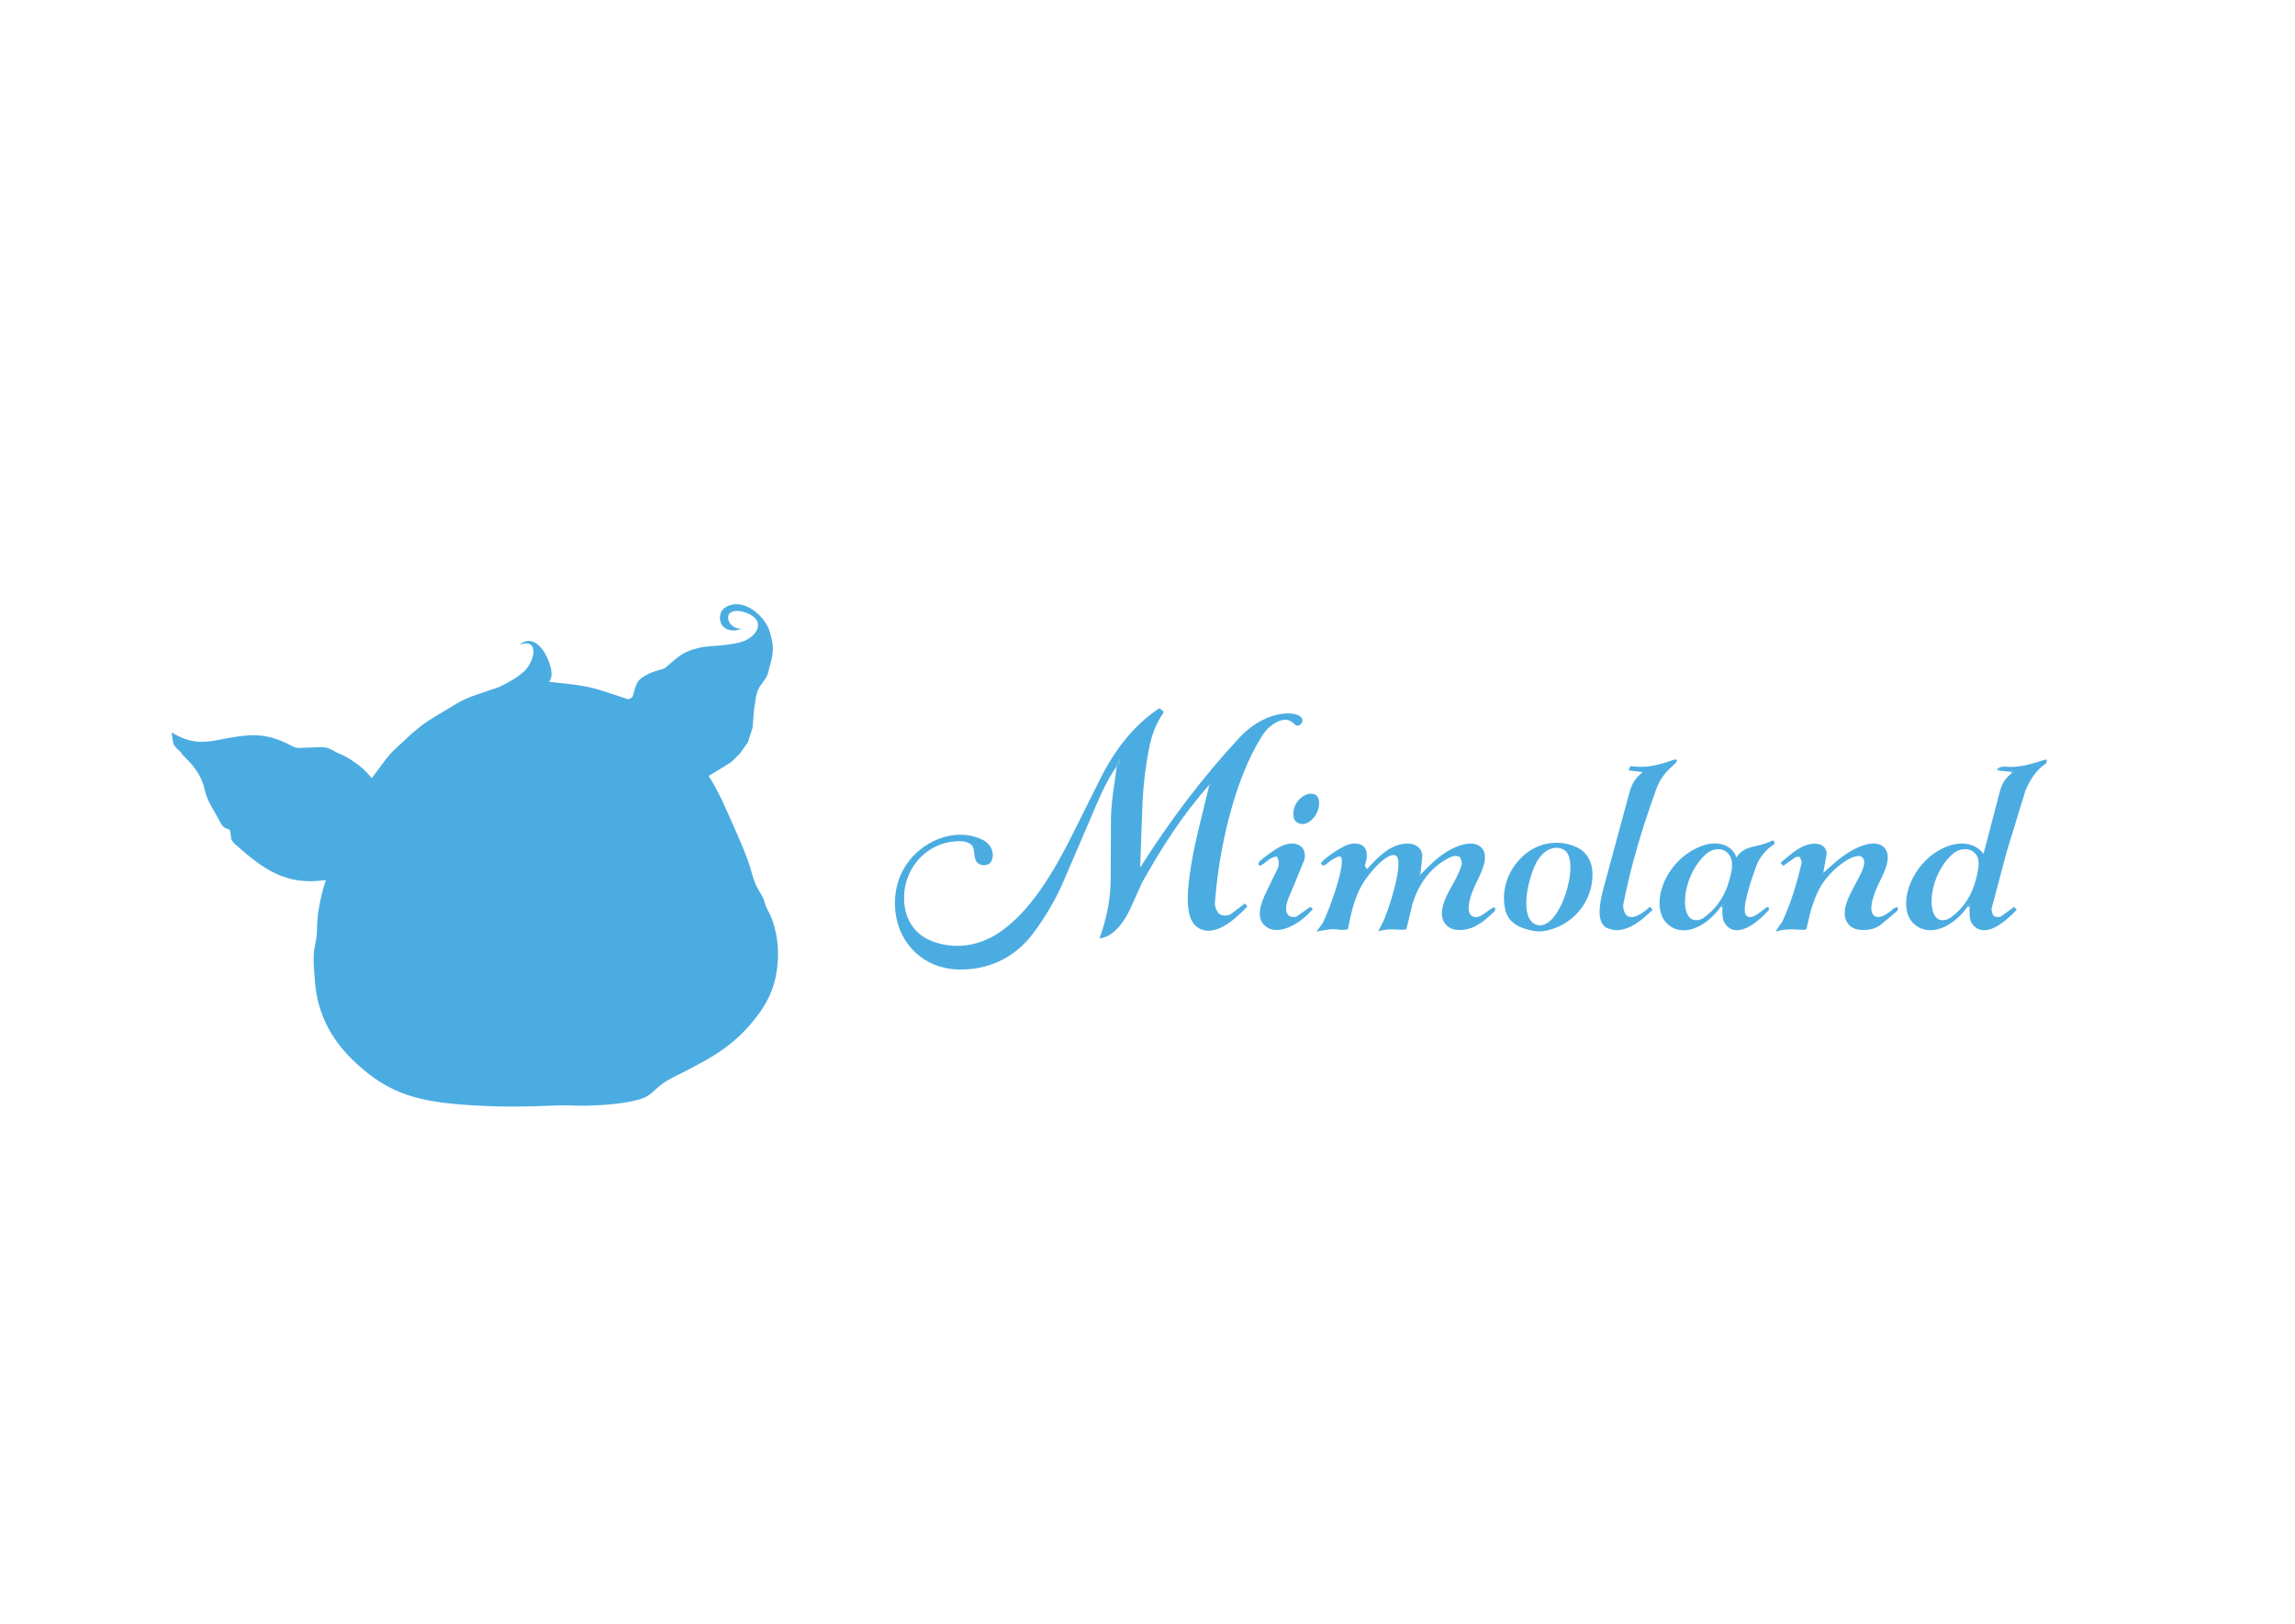
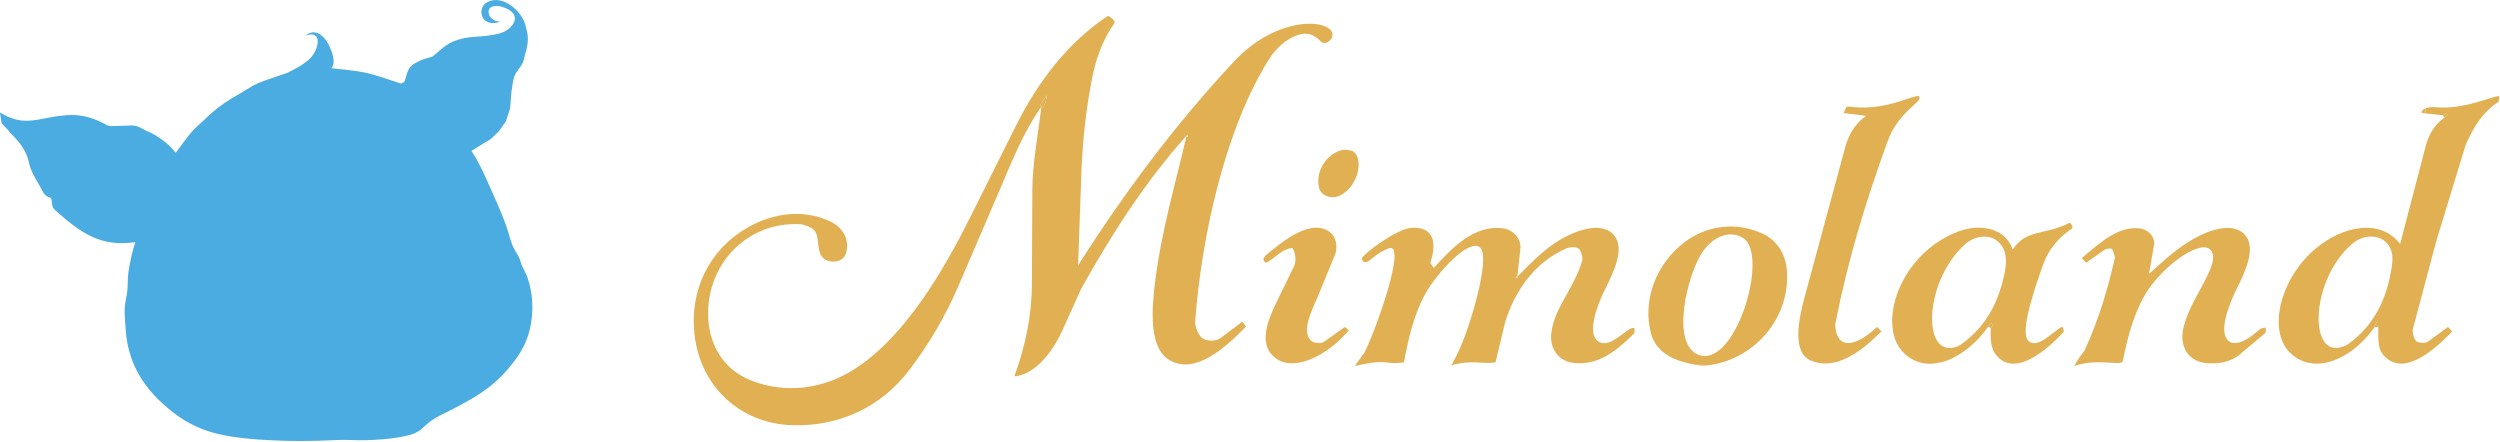
- <svg xmlns="http://www.w3.org/2000/svg" id="Layer_1" data-name="Layer 1" viewBox="0 0 842 595.5">
-   <defs>
-     <style>
-       .cls-1 {
-         fill: #4bace1;
-       }
-     </style>
-   </defs>
-   <path class="cls-1" d="M136.4,285.5c2.42-3.19,4.58-6.33,6.7-8.8,1.41-1.64,2.97-2.85,4.46-4.28,2.83-2.71,5.76-5.43,9.31-7.8,1.79-1.19,3.43-2.17,5.59-3.44,2.61-1.46,4.68-2.92,6.65-3.93,2.54-1.3,4.83-2.08,7.62-3.02,1.77-.59,3.74-1.34,6.07-2.05,2.62-1.2,6.57-3.23,9.41-5.82,4.09-3.73,5.81-12.53-1.64-9.82,1.07-.9,2.14-1.33,3.16-1.39,2.83-.17,5.33,2.5,6.89,5.85,1.14,2.46,2.83,6.83.79,9.13,5.89.7,10.28,1,14.51,1.93,4.43.97,8.7,2.61,14.62,4.51.66-.28,1.44-.57,1.64-1.23,1.32-4.52,1.22-5.94,5.88-8.17,3-1.43,5.26-1.53,6-2.15,4.61-3.86,6.05-5.82,12.19-7.29,3.88-.93,6.73-.57,11.86-1.4,2.17-.35,4.36-.73,6.22-1.82,4.52-2.66,6.15-7.8-1.69-10.05-3.23-.93-6.42.03-5.27,3.37.56,1.62,2.6,3.02,4.77,2.78-3.01,1.32-5.88.67-7.19-1.2-1.33-1.92-1.17-5.29,1.42-6.74,3.78-2.12,7.79-.6,10.62,1.64,2.98,2.35,4.66,4.93,5.5,7.68.37,1.2.95,3.75,1.04,5,.17,2.57-.35,4.64-1.01,6.97-.44,1.57-.65,2.9-1.08,3.86-.59,1.32-1.36,2.22-2.41,3.66-1.88,2.58-1.79,5.73-2.39,8.88-.17,2.18-.34,4.36-.51,6.54-.58,1.81-1.16,3.61-1.74,5.42-.99,1.4-1.98,2.79-2.96,4.19-1.09,1.06-2.18,2.11-3.27,3.17-2.73,1.67-5.45,3.34-8.18,5.01,2.63,4,4.7,8.31,6.65,12.71,2.76,6.21,5.46,12.05,7.74,18.22,1.1,2.98,1.63,5.74,2.67,8.38.73,1.86,2.03,3.62,2.9,5.38.42.85.6,1.99.97,2.86.94,2.21,1.91,3.73,2.45,5.29,2.3,6.67,2.51,12.92,1.55,19.09-.96,6.13-3.3,10.88-6.41,15.16-8.21,11.3-16.69,15.84-27.17,21.27-3.05,1.58-5.77,2.72-8.11,4.42-2.58,1.88-3.66,3.24-4.82,4.06-2.39,1.7-5.13,2.23-8.1,2.78-4.73.88-9.93,1.17-14.37,1.31-3.58.16-7.66-.24-11.24-.08-11.87.53-19.91.6-29.95.05-21.19-1.16-31.66-4.1-44-15.44-10.57-9.7-14.7-20.18-15.32-31.71-.15-2.81-.53-5.5-.29-8.69.16-2.06.87-4.51,1.07-6.74.21-2.4.09-5.31.45-7.66.69-4.55,1.65-8.88,2.91-12.51-14.63,2.23-22.95-4.01-32.81-12.69-2.32-2.05-1.85-2.24-2.17-4.62-.23-1.71-.98-1.2-1.9-1.74-1.34-.79-1.53-1.52-2.86-3.96-1.37-2.52-2.89-4.81-3.93-7.44-.61-1.56-.88-3.45-1.42-4.95-1.59-4.45-4.3-7.37-7.55-10.59-.3-.29-.41-.74-.72-1.02-3.33-3.1-2.36-2.32-3.27-7.15,7.07,4.29,11.72,3.88,18.04,2.62,10.51-2.09,15.96-2.45,24.04,1.32,3.15,1.47,2.83,1.9,5.66,1.74,2.6-.15,4.88-.1,6.21-.21,3.02-.25,4.18.59,5.76,1.44,1.99,1.08,3.44,1.46,5.57,2.8,3.52,2.21,5.63,3.96,8.22,7.15" />
-   <g>
-     <path class="cls-1" d="M414.73,333.28c-2.05,4.55-6.14,10.57-11.35,10.97,2.49-6.85,4.07-13.96,4.11-21.6l.1-22.01c.04-6.52,1.26-12.32,2.12-19.53-4.34,6.15-6.87,12.79-9.76,19.5l-9.66,22.47c-3.06,7.11-6.86,13.55-11.48,19.65-6.66,8.78-16.52,13.3-27.46,12.95-12.19-.38-21.44-9.09-22.83-21.14-1.19-10.31,3.3-19.84,12.37-25.09,5.98-3.46,13.23-4.43,19.49-1.42,3.07,1.48,4.75,4.73,3.37,7.9-.62,1.42-2.72,1.74-4.04,1.27-3.18-1.13-1.53-5.44-3.22-7.2-.59-.61-2.22-1.3-3.26-1.36-12.06-.66-21.55,8.91-21.54,20.88,0,7.02,3.4,13.05,10.04,15.68,8.11,3.22,17,2.04,24.37-2.74,11.83-7.67,20.73-23.03,27.11-35.8l10.55-21.11c5.05-10.1,12.08-19.47,21.54-25.69.53.27,1.31.87,1.53,1.27s-.57,1.2-.87,1.69c-2.14,3.48-3.5,7.28-4.31,11.37-1.49,7.47-2.3,14.86-2.57,22.49l-.77,21.61c10.8-17.04,22.75-33,36.46-47.71,10.54-11.3,23.48-9.91,23.09-6.1-.12,1.22-1.87,2.3-2.65,1.46-1.51-1.61-3.15-2.36-5.48-1.58-2.71.9-5.11,3.1-6.74,5.68-10.35,16.42-15.83,41.83-17.26,61.27-.1,1.36.79,3.33,1.58,3.95.95.76,3.18.89,4.27.08l4.53-3.4.52-.41c.17-.13.61.5.99,1.07-4.89,5.05-11.87,11.25-17.77,7.95-5.12-2.87-4.3-12.15-3.47-18.82,1.44-11.38,4.5-21.74,7.33-33.84-9.92,11.11-17.64,23.29-24.68,35.87l-4.3,9.53ZM409.35,280.81l.79.45c.56-1.2.68-1.41.82-2.82l-1.61,2.37ZM443.84,287.78l-.23.23.23.23.23-.23-.23-.23Z" />
-     <path class="cls-1" d="M529.06,334.04c.78-6.06,5.24-10.18,7.23-16.89.19-.66-.31-2.49-.9-2.85s-2.04-.36-2.81-.02c-7.34,3.23-12.11,9.86-14.38,17.4l-2.23,9.29c-3.11.48-5.77-.68-10.32.7l1.31-2.52c2.66-5.09,8.07-22.78,5.39-25.08s-10.14,6.04-12.81,10.83-3.94,10.4-5.03,16.06c-1.01.18-2.33.24-3.29.1-2.97-.44-4.95.12-8.2.74l2.3-3.19c2.86-5.72,9.94-25.93,5.67-24.34-3.51,1.3-4.52,3.51-5.69,3.24-.3-.07-.76-.7-.59-.95,1.07-1.56,6.37-5.3,9.53-6.57,2.04-.81,5.1-.86,6.44,1.01s.74,4.5.03,6.68l.84,1.18c4.34-4.87,9.52-10.07,16.08-9.28,2.43.29,4.44,2.35,4.17,4.87l-.69,6.45c3.71-3.74,6.86-7.07,11.38-9.39,4.04-2.07,8.99-3.16,11.31-.21,2.44,3.11-.06,8.35-2.16,12.55-2.06,4.11-4.09,10.18-1.81,12.05,2.87,2.35,6.85-3.18,8.5-3.01.33.03.26,1.15,0,1.41-3.98,3.9-8.08,7.34-13.83,6.84-3.73-.33-5.94-3.35-5.46-7.1ZM500.77,318.99v.3s0,.31,0,.31v.3s.02-.3.02-.3v-.61ZM520.97,320.82l-.23.23.23.23.23-.23-.23-.23Z" />
-     <path class="cls-1" d="M722.61,332.65l-.04-1.24c0-.22-.56.53-.63.75l-.17.56c-4.65,6.72-13.23,11.5-19.3,6.46-6.03-5.02-3-17.91,5.75-25.06,6.1-4.98,14.79-6.96,19.51-.87l5.97-22.85c.72-2.76,1.99-4.95,4.39-6.71l.81-.59c.14-.1-.58-.45-.71-.34l-.45.38-4.15-.43.15-1.23c.43-.14,1.44-.29,2.09-.22,7.78.79,15.36-3.64,15.13-2.33l-.19,1.08c-3.77,2.41-5.83,5.93-7.65,9.97l-6.88,22.45-5.53,20.78c-.19.72.3,2.43.84,2.84s2.08.53,2.64.12l4.75-3.46.96,1.06c-4.84,5.07-11.87,10.68-16.2,5.38-1.4-1.71-1.03-4.39-1.1-6.48ZM715.75,336.57c5.56-4.03,8.48-9.75,9.73-16.25.46-2.4,1.01-5.05-.72-7.11-1.89-2.26-5.63-2.18-8.1-.1-8.64,7.25-10.14,22.19-5.19,24.26,1.21.5,3.01.13,4.28-.79Z" />
-     <path class="cls-1" d="M676.85,333.8c1.04-7.31,9.61-16.13,6.4-19.26-2.48-2.42-12.06,4.42-15.79,11.61-2.1,4.03-3.35,8.45-4.28,12.85l-.35,1.65c-.28,1.35-5.72-.78-11.34,1.17.69-1.36,1.47-2.44,2.39-3.65,3.25-7.02,5.45-14.31,7.16-21.88l-.64-1.75c-.14-.37-1.43-.21-1.77.02l-4.38,3.08-1.01-1.11c4.17-3.5,8.56-7.62,13.65-6.93,1.89.26,3.57,1.95,3.23,3.92l-1.17,6.72c3.81-3.45,7.08-6.49,11.42-8.74,4.02-2.09,8.92-3.17,11.23-.19,2.34,3.02.08,8.03-2,12.19-2.08,4.16-4.46,10.55-1.96,12.47,1.77,1.36,4.75-.52,7.15-2.69.25-.23,1-.44,1.32-.45s.24,1.09-.02,1.32l-5.89,4.97c-2.14,1.8-5.11,2.25-7.83,2.01-3.74-.33-6.08-3.28-5.5-7.34Z" />
-     <path class="cls-1" d="M631.92,332.96l.36-.52c.09-.14-.23-.84-.32-.7l-.62.87c-5.17,7.36-14.03,11.77-19.75,6.18-6.49-6.33-1.12-23.31,12.87-28.48,4.84-1.79,10.82-.97,12.61,4.27,3.21-4.9,7.41-3.26,13.23-6.23.41-.21,1.05,1.09.62,1.36-2.8,1.74-5.43,4.81-6.59,8.04-1.92,5.32-5.75,16.3-3.56,18.21s5.54-2.12,7.81-3.29c.24-.12.58.99.35,1.25-4.65,5.09-12.22,10.84-16.15,4.74-.96-1.5-.88-3.92-.86-5.71ZM625.01,336.75c5.73-4.08,8.7-9.78,10.09-16.37.6-2.82.77-6-1.84-7.95-2-1.5-5.21-.99-7.3.86-8.1,7.18-9.92,21.34-5.24,23.94,1.14.63,3.02.43,4.28-.47Z" />
-     <path class="cls-1" d="M606.35,333.73c-4.72,4.69-10.87,9.45-16.74,6.72-4.09-1.91-2.77-9.18-1.3-14.59l9.47-34.99c.87-3.2,2.19-5.51,4.93-7.6l-5.22-.64.58-1.34c.13-.29,1.09-.15,1.48-.1,8.35,1,15.35-3.54,15.67-2.34.4,1.49-4.91,3.33-7.54,10.6-5.04,13.92-9.28,27.79-12.11,42.31-.24,1.24.37,3.16,1.01,3.86,1.92,2.1,5.73-.11,8.72-2.94l1.04,1.04Z" />
-     <path class="cls-1" d="M566.15,341.61l-3.38-.07c-4.35-.78-9.1-2.48-10.38-7.32-2.08-7.88,1.27-16.31,7.7-21.26,5.36-4.13,12.35-4.93,18.4-2.12,3.61,1.67,5.56,5.12,5.75,9.09.51,10.89-7.58,20.15-18.09,21.68ZM573.91,311.84c-3.75-2.27-8.21.43-10.42,4.95-3.41,6.94-5.76,19.88-.19,22.33,8.75,3.85,16.95-23.44,10.61-27.27Z" />
-     <path class="cls-1" d="M480.75,334.5c-4.16,4.55-11.85,9-16.4,5.36-3.78-3.02-1.88-8.26.28-12.72l4.24-8.75c.53-1.1.34-3.18-.44-4.19-2.74.3-4.21,2.7-6.15,3.42-.23.09-.65-.53-.61-.76s.32-.75.54-.94c4.46-3.71,10.79-8.74,15.13-5.35,1.36,1.07,1.76,3.52,1.09,5.15l-3.88,9.46c-1.49,3.63-4.14,8.35-1.74,10.72.54.53,2.32.76,3.06.24l4.74-3.38c.18-.12,1.13.65.98.8l-.85.93Z" />
-     <path class="cls-1" d="M479.67,301.89c-1.96,1.02-4.61.12-5.02-1.93-.74-3.68,1.57-7.54,5.2-8.65.68-.21,2.05-.08,2.6.16,2.65,1.17,1.86,7.99-2.78,10.41Z" />
-     <path class="cls-1" d="M566.15,341.61c-1.31.19-2.14.15-3.38-.07l3.38.07Z" />
-     <path class="cls-1" d="M722.61,332.65l-.84.06.17-.56c.06-.21.62-.97.63-.75l.04,1.24Z" />
-     <path class="cls-1" d="M733.76,281.46l-.15,1.23-.81-.12c-.18-.03.13-.62.28-.71l.68-.4Z" />
-     <path class="cls-1" d="M738.11,283.68l-.35-.56.45-.38c.13-.11.84.25.71.34l-.81.59Z" />
-     <path class="cls-1" d="M631.92,332.96l-.58-.35.62-.87c.1-.14.42.57.32.7l-.36.52Z" />
-     <path class="cls-1" d="M410.14,281.26l-.79-.45,1.61-2.37c-.14,1.41-.26,1.63-.82,2.82Z" />
-     <path class="cls-1" d="M409.35,280.81l.79.45-.79-.45Z" />
-     <rect class="cls-1" x="443.68" y="287.85" width=".32" height=".32" transform="translate(-73.63 398.34) rotate(-45.02)" />
-     <polygon class="cls-1" points="500.77 318.99 500.77 319.29 500.77 319.6 500.77 319.9 500.76 319.6 500.76 319.29 500.77 318.99" />
-     <rect class="cls-1" x="520.8" y="320.89" width=".32" height=".32" transform="translate(-74.39 462.57) rotate(-45.02)" />
+ <svg xmlns="http://www.w3.org/2000/svg" width="249.38" height="44" viewBox="0 0 249.38 44" role="img" aria-label="Welcome to Mimoland">
+   <g transform="translate(0 0) scale(0.143908) translate(-193.25 -182.25)" fill="#4BACE1">
+     <path d="M315.09,288.16c4.01-5.3,7.59-10.5,11.12-14.6,2.34-2.72,4.93-4.73,7.4-7.1,4.7-4.5,9.55-9.01,15.44-12.94,2.96-1.98,5.69-3.6,9.27-5.71,4.33-2.43,7.76-4.84,11.03-6.52,4.21-2.16,8.02-3.45,12.65-5.01,2.93-.98,6.2-2.22,10.06-3.39,4.35-1.99,10.9-5.36,15.6-9.65,6.78-6.18,9.64-20.78-2.72-16.28,1.78-1.49,3.54-2.2,5.24-2.3,4.69-.28,8.85,4.14,11.43,9.71,1.89,4.08,4.69,11.33,1.3,15.14,9.77,1.17,17.05,1.66,24.07,3.2,7.36,1.62,14.43,4.32,24.24,7.48,1.1-.47,2.4-.95,2.71-2.03,2.19-7.49,2.02-9.86,9.75-13.55,4.98-2.38,8.72-2.54,9.95-3.57,7.64-6.4,10.04-9.65,20.23-12.09,6.43-1.54,11.16-.94,19.68-2.33,3.6-.59,7.24-1.21,10.31-3.01,7.49-4.41,10.2-12.93-2.8-16.67-5.35-1.54-10.65.05-8.74,5.58.93,2.69,4.31,5.01,7.91,4.61-4.99,2.19-9.75,1.12-11.92-1.99-2.21-3.18-1.94-8.77,2.35-11.18,6.27-3.52,12.92-.99,17.61,2.71,4.94,3.89,7.73,8.18,9.12,12.74.61,1.98,1.58,6.22,1.72,8.3.28,4.26-.59,7.69-1.67,11.55-.74,2.61-1.08,4.81-1.79,6.4-.98,2.18-2.26,3.68-4,6.07-3.12,4.27-2.98,9.51-3.96,14.73-.28,3.62-.56,7.23-.85,10.85-.96,3-1.92,5.99-2.88,8.99-1.64,2.32-3.28,4.63-4.92,6.95-1.81,1.75-3.62,3.5-5.43,5.25-4.52,2.77-9.04,5.54-13.56,8.31,4.36,6.63,7.79,13.79,11.03,21.08,4.58,10.3,9.05,19.98,12.84,30.22,1.83,4.94,2.71,9.52,4.43,13.9,1.21,3.09,3.36,6,4.8,8.92.7,1.42,1,3.3,1.61,4.74,1.56,3.67,3.17,6.19,4.06,8.77,3.81,11.07,4.16,21.43,2.56,31.66-1.59,10.17-5.47,18.04-10.63,25.15-13.62,18.74-27.68,26.28-45.06,35.27-5.06,2.62-9.58,4.51-13.45,7.33-4.27,3.11-6.08,5.37-8,6.73-3.96,2.81-8.51,3.69-13.44,4.61-7.84,1.46-16.47,1.94-23.83,2.17-5.93.26-12.71-.4-18.64-.14-19.68.88-33.03,1-49.68.08-35.14-1.93-52.51-6.8-72.98-25.6-17.53-16.1-24.38-33.47-25.41-52.6-.25-4.66-.88-9.12-.48-14.41.26-3.42,1.44-7.48,1.77-11.17.35-3.99.15-8.8.74-12.71,1.14-7.54,2.74-14.74,4.82-20.76-24.26,3.69-38.06-6.65-54.42-21.05-3.85-3.39-3.07-3.72-3.6-7.67-.38-2.84-1.62-1.99-3.15-2.89-2.22-1.31-2.54-2.53-4.74-6.57-2.28-4.18-4.8-7.97-6.52-12.33-1.02-2.58-1.46-5.72-2.35-8.22-2.64-7.38-7.13-12.22-12.52-17.56-.49-.48-.68-1.23-1.19-1.69-5.52-5.14-3.91-3.85-5.42-11.87,11.72,7.11,19.43,6.43,29.91,4.35,17.43-3.46,26.47-4.07,39.87,2.19,5.22,2.44,4.7,3.16,9.39,2.88,4.31-.25,8.1-.16,10.29-.34,5.02-.41,6.94.98,9.55,2.39,3.31,1.79,5.71,2.43,9.25,4.64,5.84,3.66,9.34,6.56,13.63,11.86" />
+   </g>
+   <g transform="translate(69.14 1.50) scale(0.391408) translate(-190.75 -276)" fill="#E0B053">
+     <path d="M284.98,356.14c-2.24,4.96-6.69,11.51-12.36,11.94,2.71-7.46,4.43-15.2,4.47-23.52l.11-23.96c.05-7.1,1.38-13.41,2.31-21.26-4.72,6.69-7.49,13.92-10.63,21.23l-10.51,24.46c-3.33,7.74-7.47,14.76-12.5,21.4-7.25,9.56-17.98,14.48-29.9,14.1-13.27-.42-23.34-9.89-24.86-23.02-1.3-11.22,3.59-21.6,13.47-27.32,6.51-3.77,14.4-4.82,21.22-1.54,3.35,1.61,5.18,5.15,3.67,8.6-.68,1.55-2.96,1.89-4.4,1.38-3.46-1.23-1.66-5.93-3.51-7.84-.64-.67-2.41-1.41-3.54-1.48-13.13-.72-23.46,9.7-23.45,22.74,0,7.65,3.7,14.21,10.93,17.07,8.83,3.5,18.51,2.22,26.53-2.98,12.88-8.36,22.57-25.07,29.52-38.98l11.49-22.99c5.5-10.99,13.15-21.2,23.45-27.97.57.3,1.43.95,1.66,1.38s-.62,1.31-.95,1.84c-2.33,3.79-3.81,7.93-4.7,12.38-1.62,8.13-2.5,16.18-2.8,24.48l-.84,23.53c11.76-18.55,24.77-35.93,39.7-51.94,11.48-12.31,25.56-10.79,25.14-6.64-.14,1.33-2.03,2.5-2.89,1.59-1.64-1.76-3.43-2.57-5.96-1.72-2.95.98-5.57,3.37-7.34,6.18-11.27,17.88-17.23,45.55-18.8,66.71-.11,1.48.86,3.62,1.72,4.3,1.03.82,3.47.97,4.65.08l4.93-3.7.57-.45c.18-.14.66.54,1.08,1.17-5.33,5.49-12.92,12.25-19.35,8.65-5.57-3.12-4.68-13.23-3.77-20.49,1.57-12.39,4.9-23.67,7.98-36.85-10.8,12.09-19.21,25.36-26.87,39.05l-4.68,10.38ZM279.13,299.01l.86.49c.61-1.3.74-1.54.89-3.07l-1.75,2.58ZM316.68,306.6l-.25.25.25.25.25-.25-.25-.25Z" />
+     <path d="M409.47,356.97c.85-6.6,5.71-11.08,7.87-18.39.21-.72-.33-2.71-.97-3.1s-2.22-.4-3.06-.02c-7.99,3.52-13.18,10.74-15.65,18.95l-2.42,10.11c-3.38.52-6.28-.74-11.24.76l1.43-2.74c2.9-5.55,8.79-24.8,5.87-27.31-2.82-2.43-11.05,6.58-13.94,11.8s-4.28,11.32-5.47,17.48c-1.1.19-2.53.26-3.58.11-3.24-.48-5.39.13-8.93.81l2.5-3.47c3.12-6.23,10.82-28.23,6.17-26.51-3.82,1.42-4.92,3.82-6.2,3.53-.32-.07-.83-.76-.64-1.04,1.16-1.69,6.93-5.77,10.37-7.15,2.22-.89,5.55-.94,7.01,1.1,1.39,1.94.81,4.9.03,7.27l.91,1.29c4.72-5.3,10.36-10.97,17.5-10.11,2.65.32,4.84,2.56,4.54,5.3l-.75,7.02c4.04-4.07,7.46-7.7,12.39-10.22,4.4-2.26,9.79-3.44,12.32-.23,2.66,3.39-.07,9.09-2.36,13.67s-4.46,11.08-1.97,13.12c3.12,2.56,7.45-3.46,9.26-3.27.36.04.28,1.25,0,1.53-4.33,4.25-8.79,7.99-15.05,7.44-4.06-.36-6.47-3.65-5.94-7.73ZM378.66,340.58v.33s0,.34,0,.34v.33s.02-.33.02-.33v-.66ZM400.65,342.57l-.25.25.25.25.25-.25-.25-.25Z" />
+     <path d="M620.19,355.46l-.05-1.35c0-.24-.61.58-.68.81l-.18.61c-5.07,7.32-14.41,12.52-21.01,7.03-6.57-5.46-3.27-19.5,6.27-27.28,6.64-5.42,16.11-7.58,21.25-.95l6.5-24.88c.78-3,2.16-5.39,4.78-7.31l.88-.65c.15-.11-.63-.49-.77-.38l-.49.42-4.52-.47.17-1.34c.47-.15,1.57-.31,2.27-.24,8.47.86,16.73-3.96,16.47-2.53l-.21,1.17c-4.11,2.62-6.35,6.46-8.33,10.85l-7.49,24.45-6.02,22.63c-.21.78.32,2.65.91,3.09s2.27.57,2.88.13l5.17-3.77,1.05,1.15c-5.27,5.52-12.92,11.63-17.63,5.86-1.52-1.87-1.12-4.78-1.2-7.06ZM612.73,359.72c6.05-4.38,9.23-10.61,10.6-17.69.5-2.61,1.09-5.49-.78-7.74-2.06-2.47-6.13-2.38-8.82-.11-9.4,7.89-11.04,24.16-5.66,26.41,1.31.55,3.28.14,4.66-.86Z" />
+     <path d="M570.38,356.71c1.13-7.96,10.46-17.57,6.97-20.97-2.7-2.64-13.13,4.81-17.2,12.64-2.28,4.39-3.65,9.2-4.66,13.99l-.38,1.8c-.31,1.46-6.23-.85-12.35,1.28.75-1.49,1.6-2.65,2.6-3.97,3.54-7.64,5.93-15.58,7.79-23.83l-.7-1.9c-.15-.4-1.56-.23-1.92.03l-4.77,3.36-1.09-1.21c4.54-3.81,9.32-8.3,14.86-7.54,2.06.28,3.89,2.12,3.52,4.27l-1.27,7.32c4.14-3.75,7.71-7.07,12.43-9.52,4.38-2.27,9.71-3.45,12.22-.21s.09,8.75-2.17,13.27c-2.27,4.53-4.85,11.48-2.13,13.58,1.93,1.49,5.17-.56,7.78-2.93.28-.25,1.09-.48,1.44-.49s.26,1.19-.03,1.44l-6.42,5.41c-2.33,1.96-5.57,2.45-8.52,2.18-4.08-.36-6.62-3.57-5.99-7.99Z" />
+     <path d="M521.45,355.79l.39-.57c.1-.15-.25-.91-.35-.77l-.67.95c-5.63,8.01-15.27,12.81-21.51,6.73-7.07-6.89-1.22-25.38,14.01-31.01,5.27-1.95,11.78-1.05,13.73,4.65,3.49-5.33,8.06-3.55,14.4-6.78.44-.23,1.14,1.19.67,1.48-3.05,1.89-5.91,5.24-7.18,8.75-2.09,5.8-6.26,17.74-3.87,19.83,2.44,2.14,6.04-2.3,8.51-3.58.26-.14.64,1.08.38,1.36-5.06,5.54-13.31,11.81-17.58,5.16-1.05-1.63-.96-4.27-.94-6.22ZM513.93,359.92c6.24-4.44,9.47-10.65,10.99-17.83.65-3.07.84-6.54-2-8.66-2.18-1.63-5.67-1.08-7.95.94-8.82,7.82-10.8,23.24-5.71,26.07,1.24.69,3.29.47,4.66-.51Z" />
+     <path d="M493.61,356.63c-5.14,5.11-11.83,10.29-18.22,7.31-4.45-2.07-3.01-9.99-1.42-15.89l10.32-38.09c.94-3.49,2.38-6,5.37-8.28l-5.69-.69.64-1.46c.14-.32,1.19-.16,1.62-.11,9.1,1.09,16.71-3.85,17.06-2.55.43,1.62-5.34,3.62-8.21,11.54-5.49,15.15-10.1,30.25-13.19,46.07-.26,1.35.4,3.44,1.1,4.21,2.09,2.29,6.24-.12,9.5-3.2l1.13,1.14Z" />
+     <path d="M449.85,365.21l-3.68-.08c-4.74-.85-9.91-2.7-11.3-7.97-2.26-8.58,1.38-17.76,8.38-23.15,5.84-4.5,13.44-5.36,20.04-2.31,3.93,1.82,6.06,5.58,6.26,9.9.55,11.85-8.26,21.93-19.69,23.61ZM458.3,332.8c-4.08-2.47-8.93.47-11.35,5.38-3.71,7.56-6.28,21.64-.21,24.31,9.52,4.19,18.46-25.53,11.56-29.69Z" />
+     <path d="M356.86,357.47c-4.53,4.95-12.9,9.8-17.86,5.83-4.11-3.29-2.04-9,.31-13.85l4.62-9.53c.58-1.2.37-3.47-.48-4.56-2.98.33-4.59,2.93-6.69,3.73-.25.09-.71-.57-.67-.83s.35-.82.59-1.02c4.86-4.04,11.74-9.52,16.48-5.82,1.49,1.16,1.92,3.84,1.19,5.61l-4.22,10.3c-1.62,3.95-4.5,9.09-1.9,11.67.59.58,2.53.83,3.33.26l5.16-3.68c.19-.14,1.23.7,1.07.88l-.92,1.01Z" />
+     <path d="M355.69,321.97c-2.13,1.11-5.01.13-5.46-2.1-.81-4,1.7-8.2,5.66-9.41.74-.23,2.23-.09,2.83.18,2.88,1.27,2.03,8.7-3.03,11.33Z" />
+     <path d="M449.85,365.21c-1.42.21-2.33.16-3.68-.08l3.68.08Z" />
+     <path d="M620.19,355.46l-.91.06.18-.61c.07-.23.67-1.06.68-.81l.05,1.35Z" />
+     <path d="M632.33,299.72l-.17,1.34-.88-.13c-.19-.03.14-.68.31-.77l.74-.44Z" />
+     <path d="M637.07,302.13l-.38-.6.49-.42c.14-.12.92.27.77.38l-.88.65Z" />
+     <path d="M521.45,355.79l-.63-.39.67-.95c.1-.15.45.62.35.77l-.39.57Z" />
+     <path d="M279.99,299.5l-.86-.49,1.75-2.58c-.15,1.53-.28,1.77-.89,3.07Z" />
+     <path d="M279.13,299.01l.86.49-.86-.49Z" />
  </g>
</svg>
